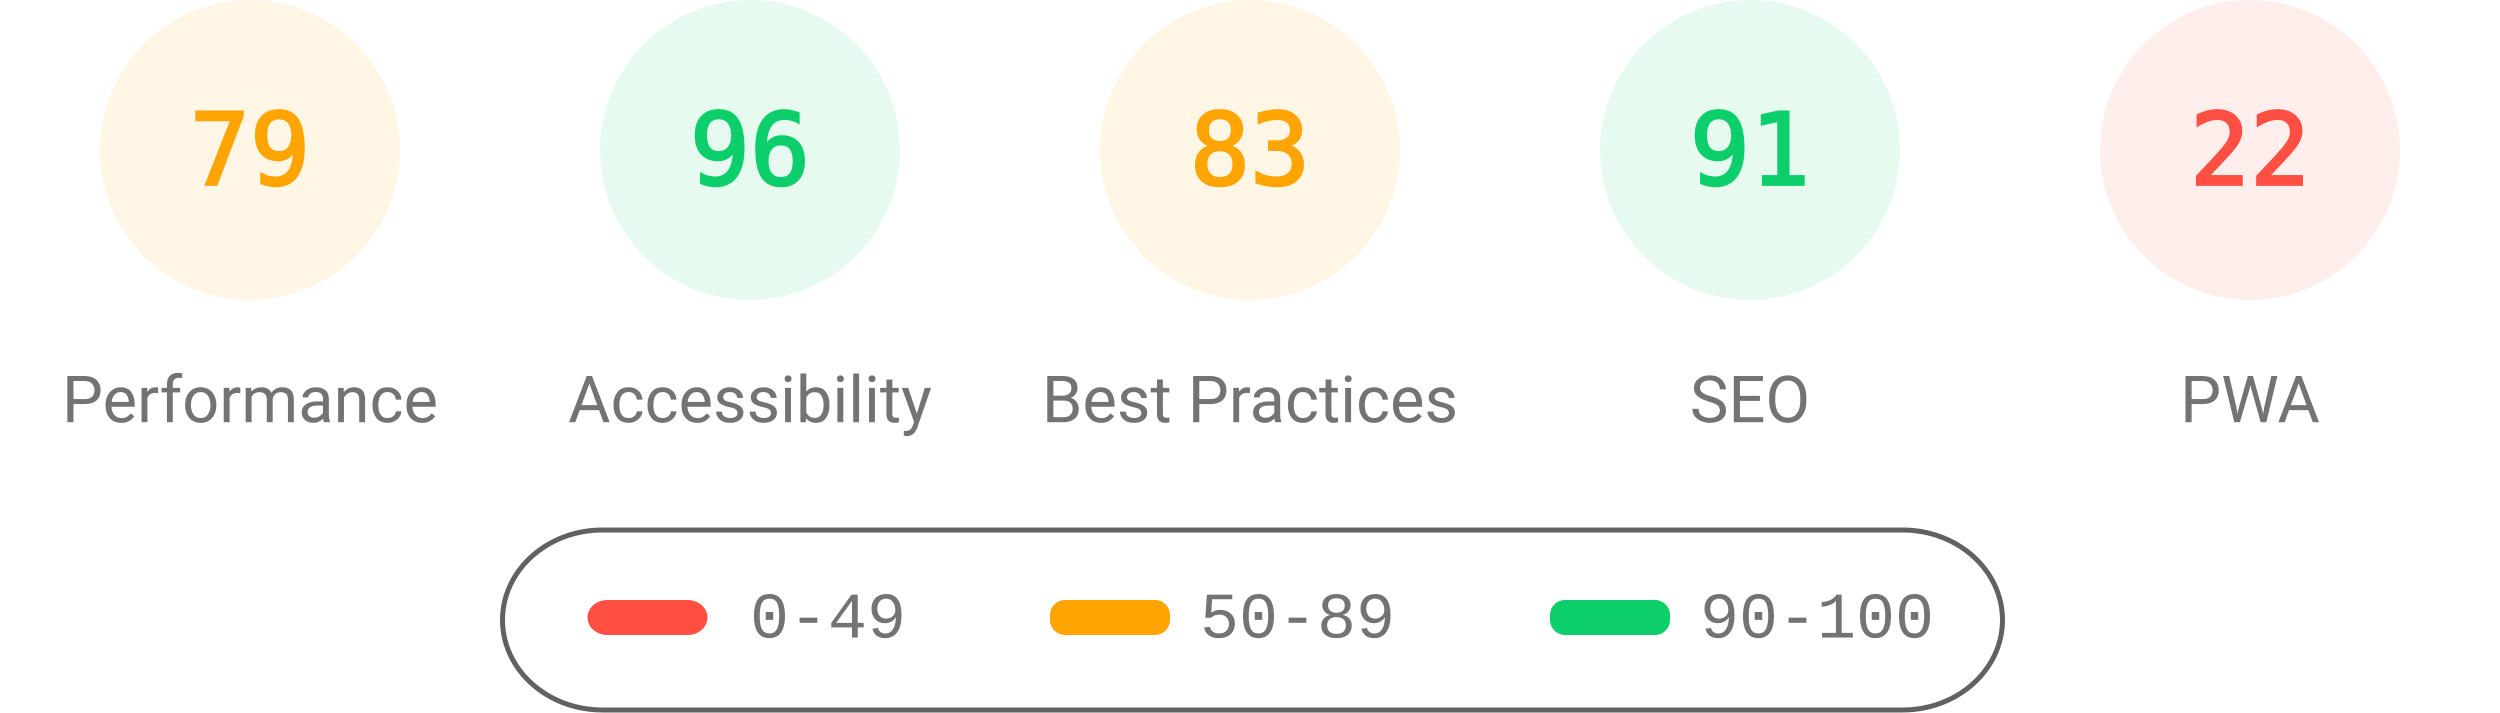
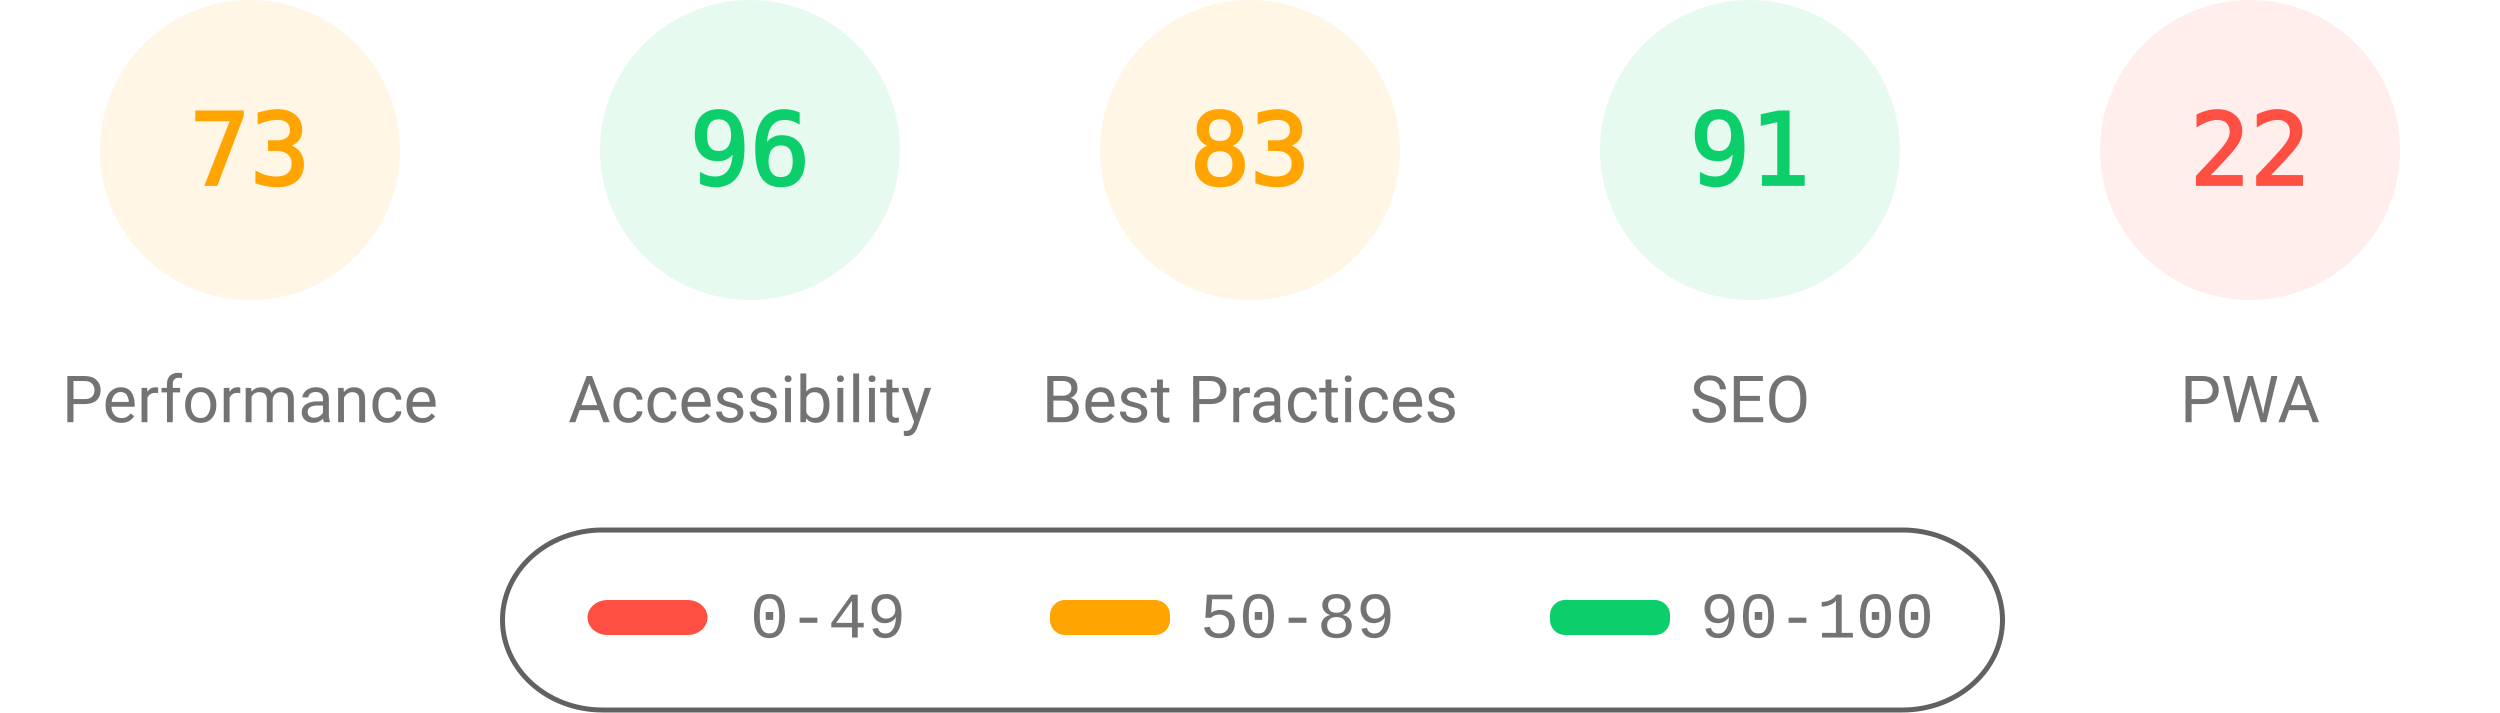
<svg xmlns="http://www.w3.org/2000/svg" fill="none" width="1000" height="285">
  <style>.gauge-base{opacity:.1}.gauge-arc{fill:none;animation-delay:250ms;stroke-linecap:round;transform:rotate(-90deg);transform-origin:100px 60px;animation:load-gauge 1s ease forwards}.guage-text{font-size:40px;font-family:monospace;text-align:center}.guage-red{color:#ff4e42;fill:#ff4e42;stroke:#ff4e42}.guage-orange{color:#ffa400;fill:#ffa400;stroke:#ffa400}.guage-green{color:#0cce6b;fill:#0cce6b;stroke:#0cce6b}.guage-undefined{color:#5c5c5c;fill:#5c5c5c;stroke:#5c5c5c}.guage-title{color:#737373;fill:#737373;stroke:none;font-size:26px;line-height:26px;font-family:Roboto,Halvetica,Arial,sans-serif}@keyframes load-gauge{from{stroke-dasharray:0 352.858}}</style>
  <svg class="guage-div guage-perf guage-orange" viewBox="0 0 200 200" width="200" height="200">
    <circle class="gauge-base" r="56" cx="100" cy="60" stroke-width="8" />
-     <circle class="gauge-arc guage-arc-1" r="56" cx="100" cy="60" stroke-width="8" style="stroke-dasharray:277.968,351.858" />
-     <text class="guage-text" x="100" y="60" alignment-baseline="central" dominant-baseline="central" text-anchor="middle">79</text>
+     <circle class="gauge-arc guage-arc-1" r="56" cx="100" cy="60" stroke-width="8" style="stroke-dasharray:256.856,351.858" />
+     <text class="guage-text" x="100" y="60" alignment-baseline="central" dominant-baseline="central" text-anchor="middle">73</text>
    <text class="guage-title" x="100" y="160" alignment-baseline="central" dominant-baseline="central" text-anchor="middle">Performance</text>
  </svg>
  <svg class="guage-div guage-acc guage-green" viewBox="0 0 200 200" width="200" height="200" x="200">
    <circle class="gauge-base" r="56" cx="100" cy="60" stroke-width="8" />
    <circle class="gauge-arc guage-arc-2" r="56" cx="100" cy="60" stroke-width="8" style="stroke-dasharray:337.784,351.858" />
    <text class="guage-text" x="100" y="60" alignment-baseline="central" dominant-baseline="central" text-anchor="middle">96</text>
    <text class="guage-title" x="100" y="160" alignment-baseline="central" dominant-baseline="central" text-anchor="middle">Accessibility</text>
  </svg>
  <svg class="guage-div guage-best guage-orange" viewBox="0 0 200 200" width="200" height="200" x="400">
    <circle class="gauge-base" r="56" cx="100" cy="60" stroke-width="8" />
    <circle class="gauge-arc guage-arc-3" r="56" cx="100" cy="60" stroke-width="8" style="stroke-dasharray:292.042,351.858" />
    <text class="guage-text" x="100" y="60" alignment-baseline="central" dominant-baseline="central" text-anchor="middle">83</text>
    <text class="guage-title" x="100" y="160" alignment-baseline="central" dominant-baseline="central" text-anchor="middle">Best Practices</text>
  </svg>
  <svg class="guage-div guage-seo guage-green" viewBox="0 0 200 200" width="200" height="200" x="600">
    <circle class="gauge-base" r="56" cx="100" cy="60" stroke-width="8" />
    <circle class="gauge-arc guage-arc-4" r="56" cx="100" cy="60" stroke-width="8" style="stroke-dasharray:320.191,351.858" />
    <text class="guage-text" x="100" y="60" alignment-baseline="central" dominant-baseline="central" text-anchor="middle">91</text>
    <text class="guage-title" x="100" y="160" alignment-baseline="central" dominant-baseline="central" text-anchor="middle">SEO</text>
  </svg>
  <svg class="guage-div guage-pwa guage-red" viewBox="0 0 200 200" width="200" height="200" x="800">
    <circle class="gauge-base" r="56" cx="100" cy="60" stroke-width="8" />
    <circle class="gauge-arc guage-arc-4" r="56" cx="100" cy="60" stroke-width="8" style="stroke-dasharray:77.409,351.858" />
    <text class="guage-text" x="100" y="60" alignment-baseline="central" dominant-baseline="central" text-anchor="middle">22</text>
    <text class="guage-title" x="100" y="160" alignment-baseline="central" dominant-baseline="central" text-anchor="middle">PWA</text>
  </svg>
  <svg width="604" height="76" x="200" y="210">
    <path fill="none" id="canvas_background" d="M-1-1h604v80H-1z" />
    <rect fill-opacity="0" stroke="#616161" stroke-width="2" rx="40" id="svg_2" height="72" width="600" y="2" x="1" fill="#000" />
    <rect stroke="#000" rx="8" id="svg_3" height="14" width="48" y="30" x="35" stroke-opacity="null" stroke-width="0" fill="#ff4e42" />
    <rect stroke="#000" rx="6" id="svg_4" height="14" width="48" y="30" x="220" stroke-opacity="null" stroke-width="0" fill="#ffa400" />
    <rect stroke="#000" rx="6" id="svg_5" height="14" width="48" y="30" x="420" stroke-opacity="null" stroke-width="0" fill="#0cce6b" />
    <text xml:space="preserve" text-anchor="start" font-family="'Courier New', Courier, monospace" font-size="26" id="svg_6" y="45" x="100" stroke-opacity="null" stroke-width="0" stroke="#000" fill="#737373">0-49</text>
    <text xml:space="preserve" text-anchor="start" font-family="'Courier New', Courier, monospace" font-size="26" id="svg_7" y="45" x="280" stroke-opacity="null" stroke-width="0" stroke="#000" fill="#737373">50-89</text>
    <text xml:space="preserve" text-anchor="start" font-family="'Courier New', Courier, monospace" font-size="26" id="svg_8" y="45" x="480" stroke-opacity="null" stroke-width="0" stroke="#000" fill="#737373">90-100</text>
  </svg>
</svg>
